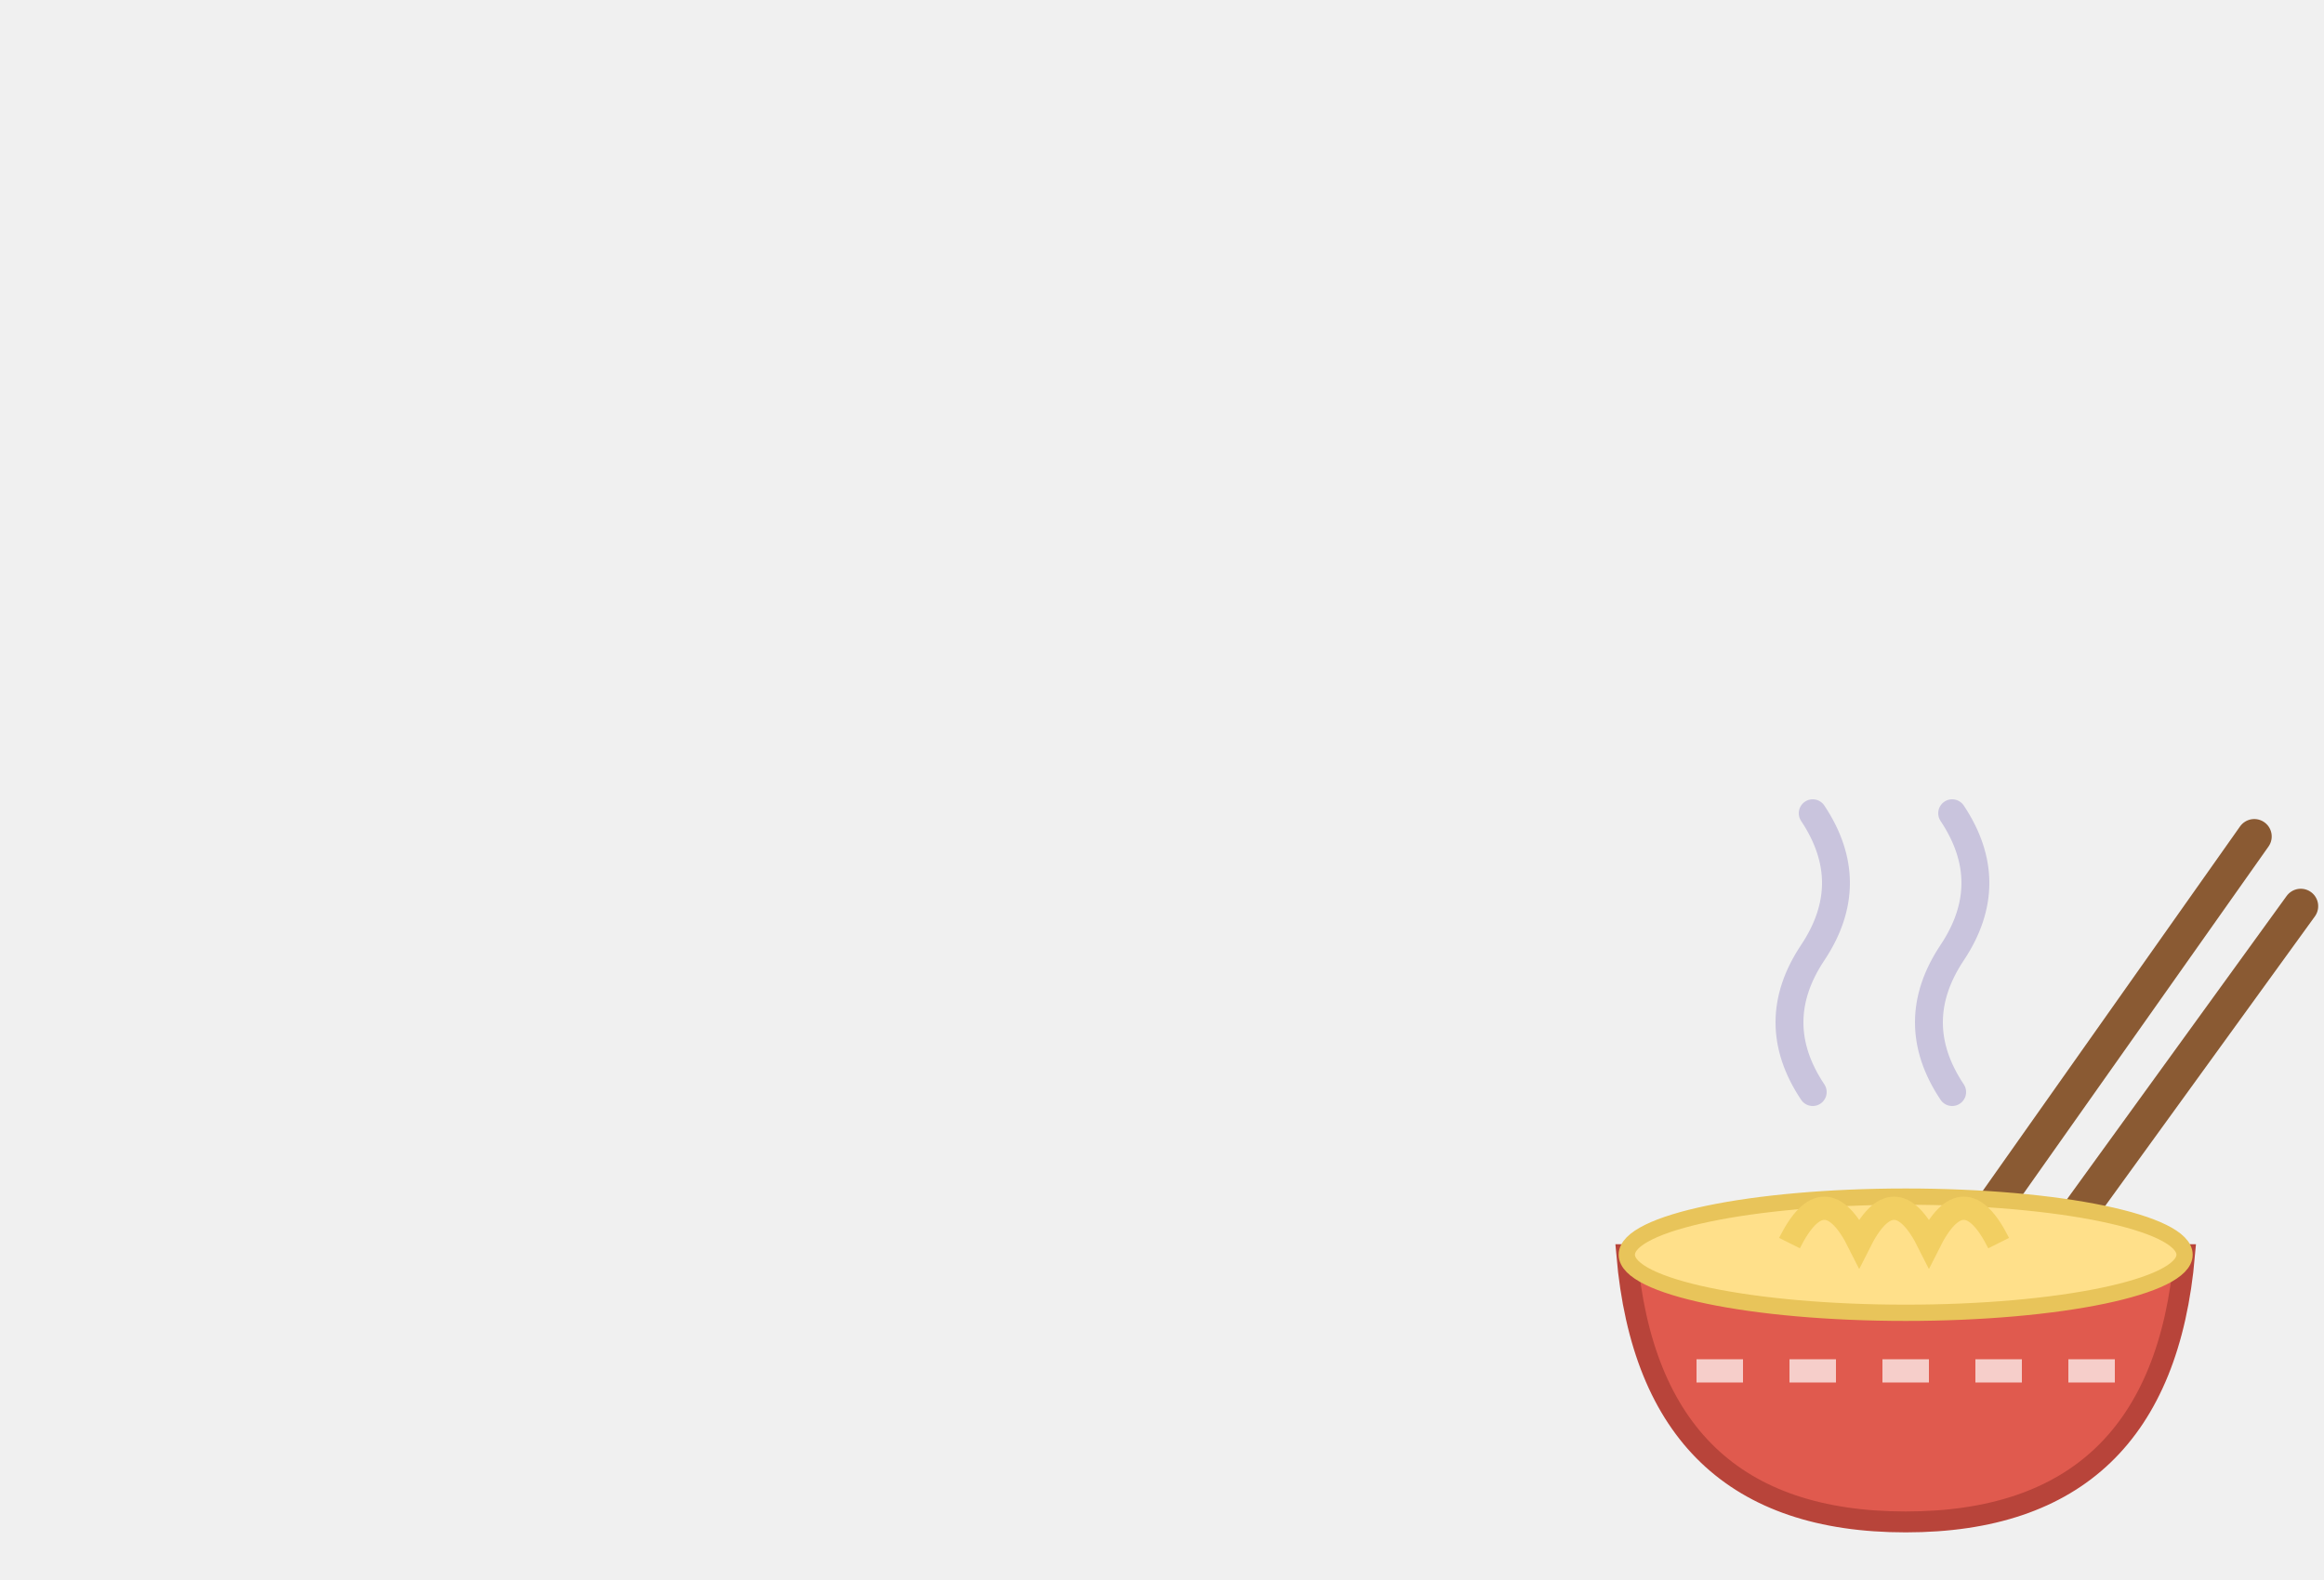
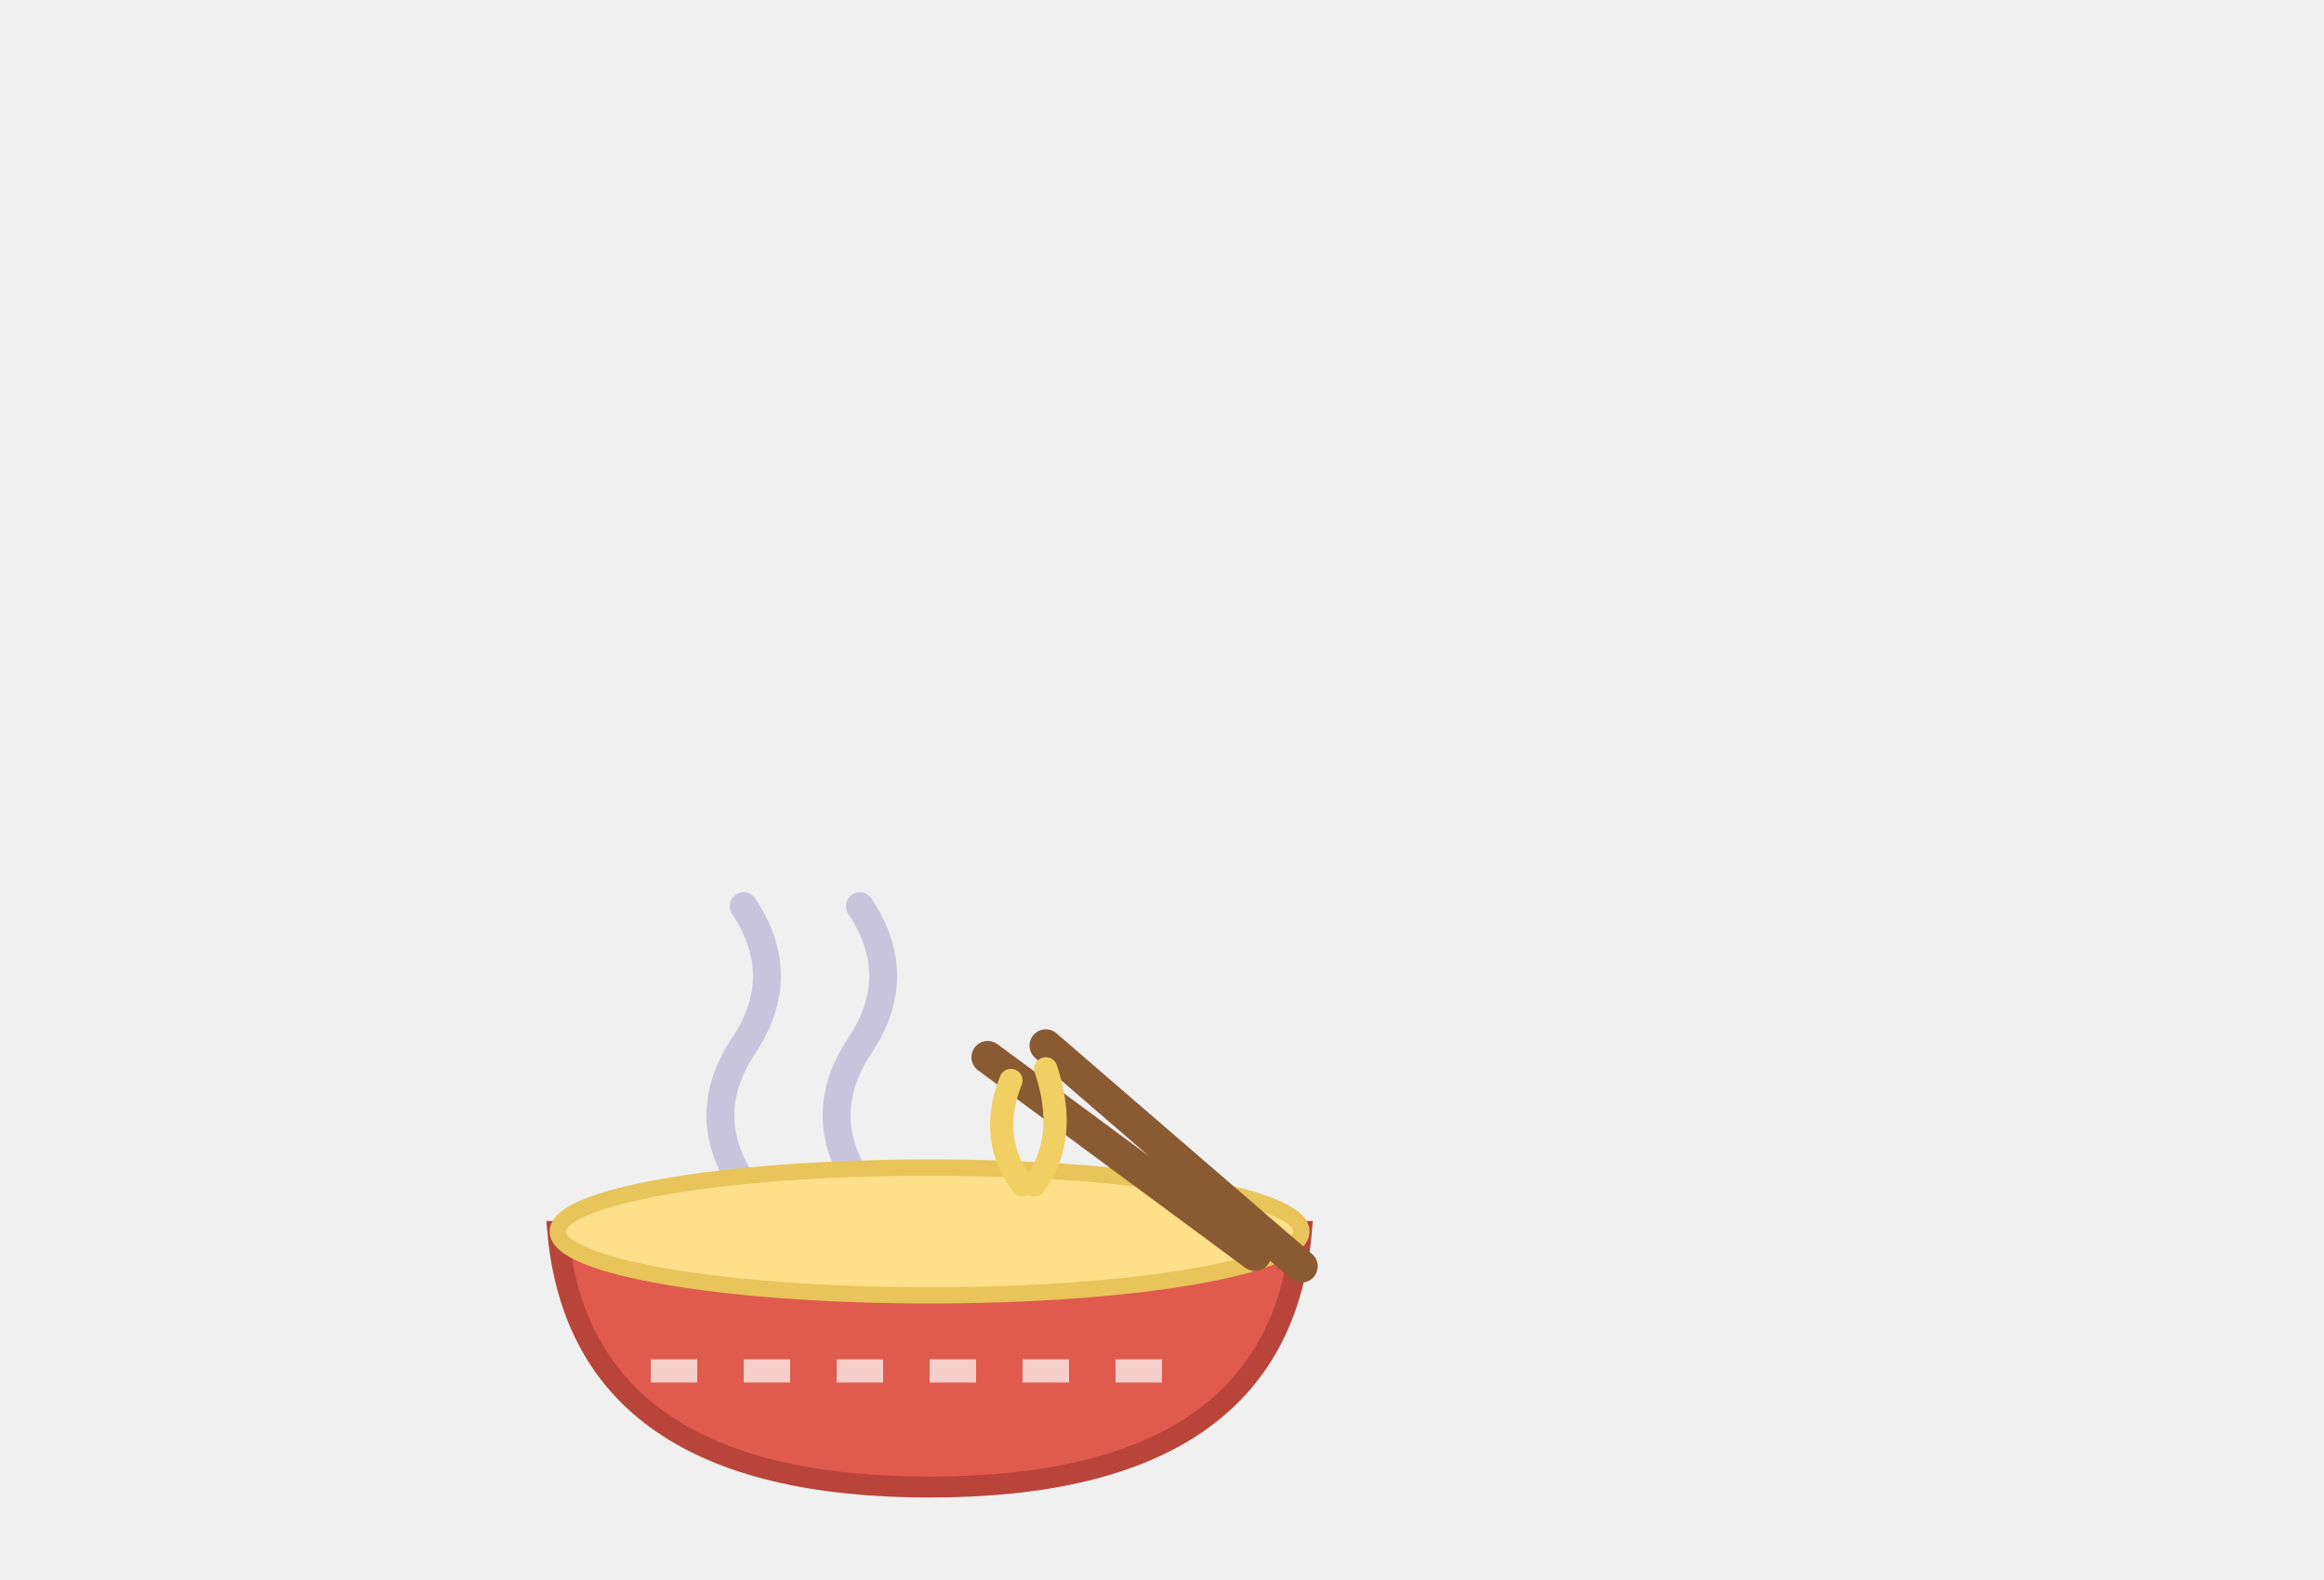
<svg xmlns="http://www.w3.org/2000/svg" viewBox="-20 -14 200 136">
-   <path d="M136 80q-4-6 0-12q4-6 0-12" fill="none" stroke="#c9c4dd" stroke-width="2.4" stroke-linecap="round" />
-   <path d="M148 80q-4-6 0-12q4-6 0-12" fill="none" stroke="#c9c4dd" stroke-width="2.4" stroke-linecap="round" />
-   <path d="M150 92L174 58M157 93L178 64" stroke="#8a5a33" stroke-width="3" stroke-linecap="round" />
-   <path d="M120 94H168Q166 117 144 117Q122 117 120 94Z" fill="#e05a4e" stroke="#b8443a" stroke-width="1.8" />
-   <ellipse cx="144" cy="94" rx="24" ry="5" fill="#ffe08a" stroke="#e8c45a" stroke-width="1.4" />
-   <path d="M134 93q3-6 6 0q3-6 6 0q3-6 6 0" fill="none" stroke="#f2cf62" stroke-width="2" />
-   <path d="M126 104h36" stroke="#fff" stroke-width="2" stroke-dasharray="4 4" opacity=".7" />
+   <path d="M44 88q-4-6 0-12q4-6 0-12" fill="none" stroke="#c9c4dd" stroke-width="2.4" stroke-linecap="round" />
+   <path d="M54 88q-4-6 0-12q4-6 0-12" fill="none" stroke="#c9c4dd" stroke-width="2.4" stroke-linecap="round" />
+   <path d="M28 92H92Q90 114 60 114Q30 114 28 92Z" fill="#e05a4e" stroke="#b8443a" stroke-width="1.8" />
+   <ellipse cx="60" cy="92" rx="32" ry="5.5" fill="#ffe08a" stroke="#e8c45a" stroke-width="1.4" />
+   <path d="M36 104h48" stroke="#fff" stroke-width="2" stroke-dasharray="4 4" opacity=".7" />
+   <path d="M88 94L65 77M92 95L70 76" stroke="#8a5a33" stroke-width="2.8" stroke-linecap="round" />
+   <path d="M67 79q-2 5 1 9M70 78q2 6-1 10" fill="none" stroke="#f2cf62" stroke-width="2" stroke-linecap="round" />
</svg>
